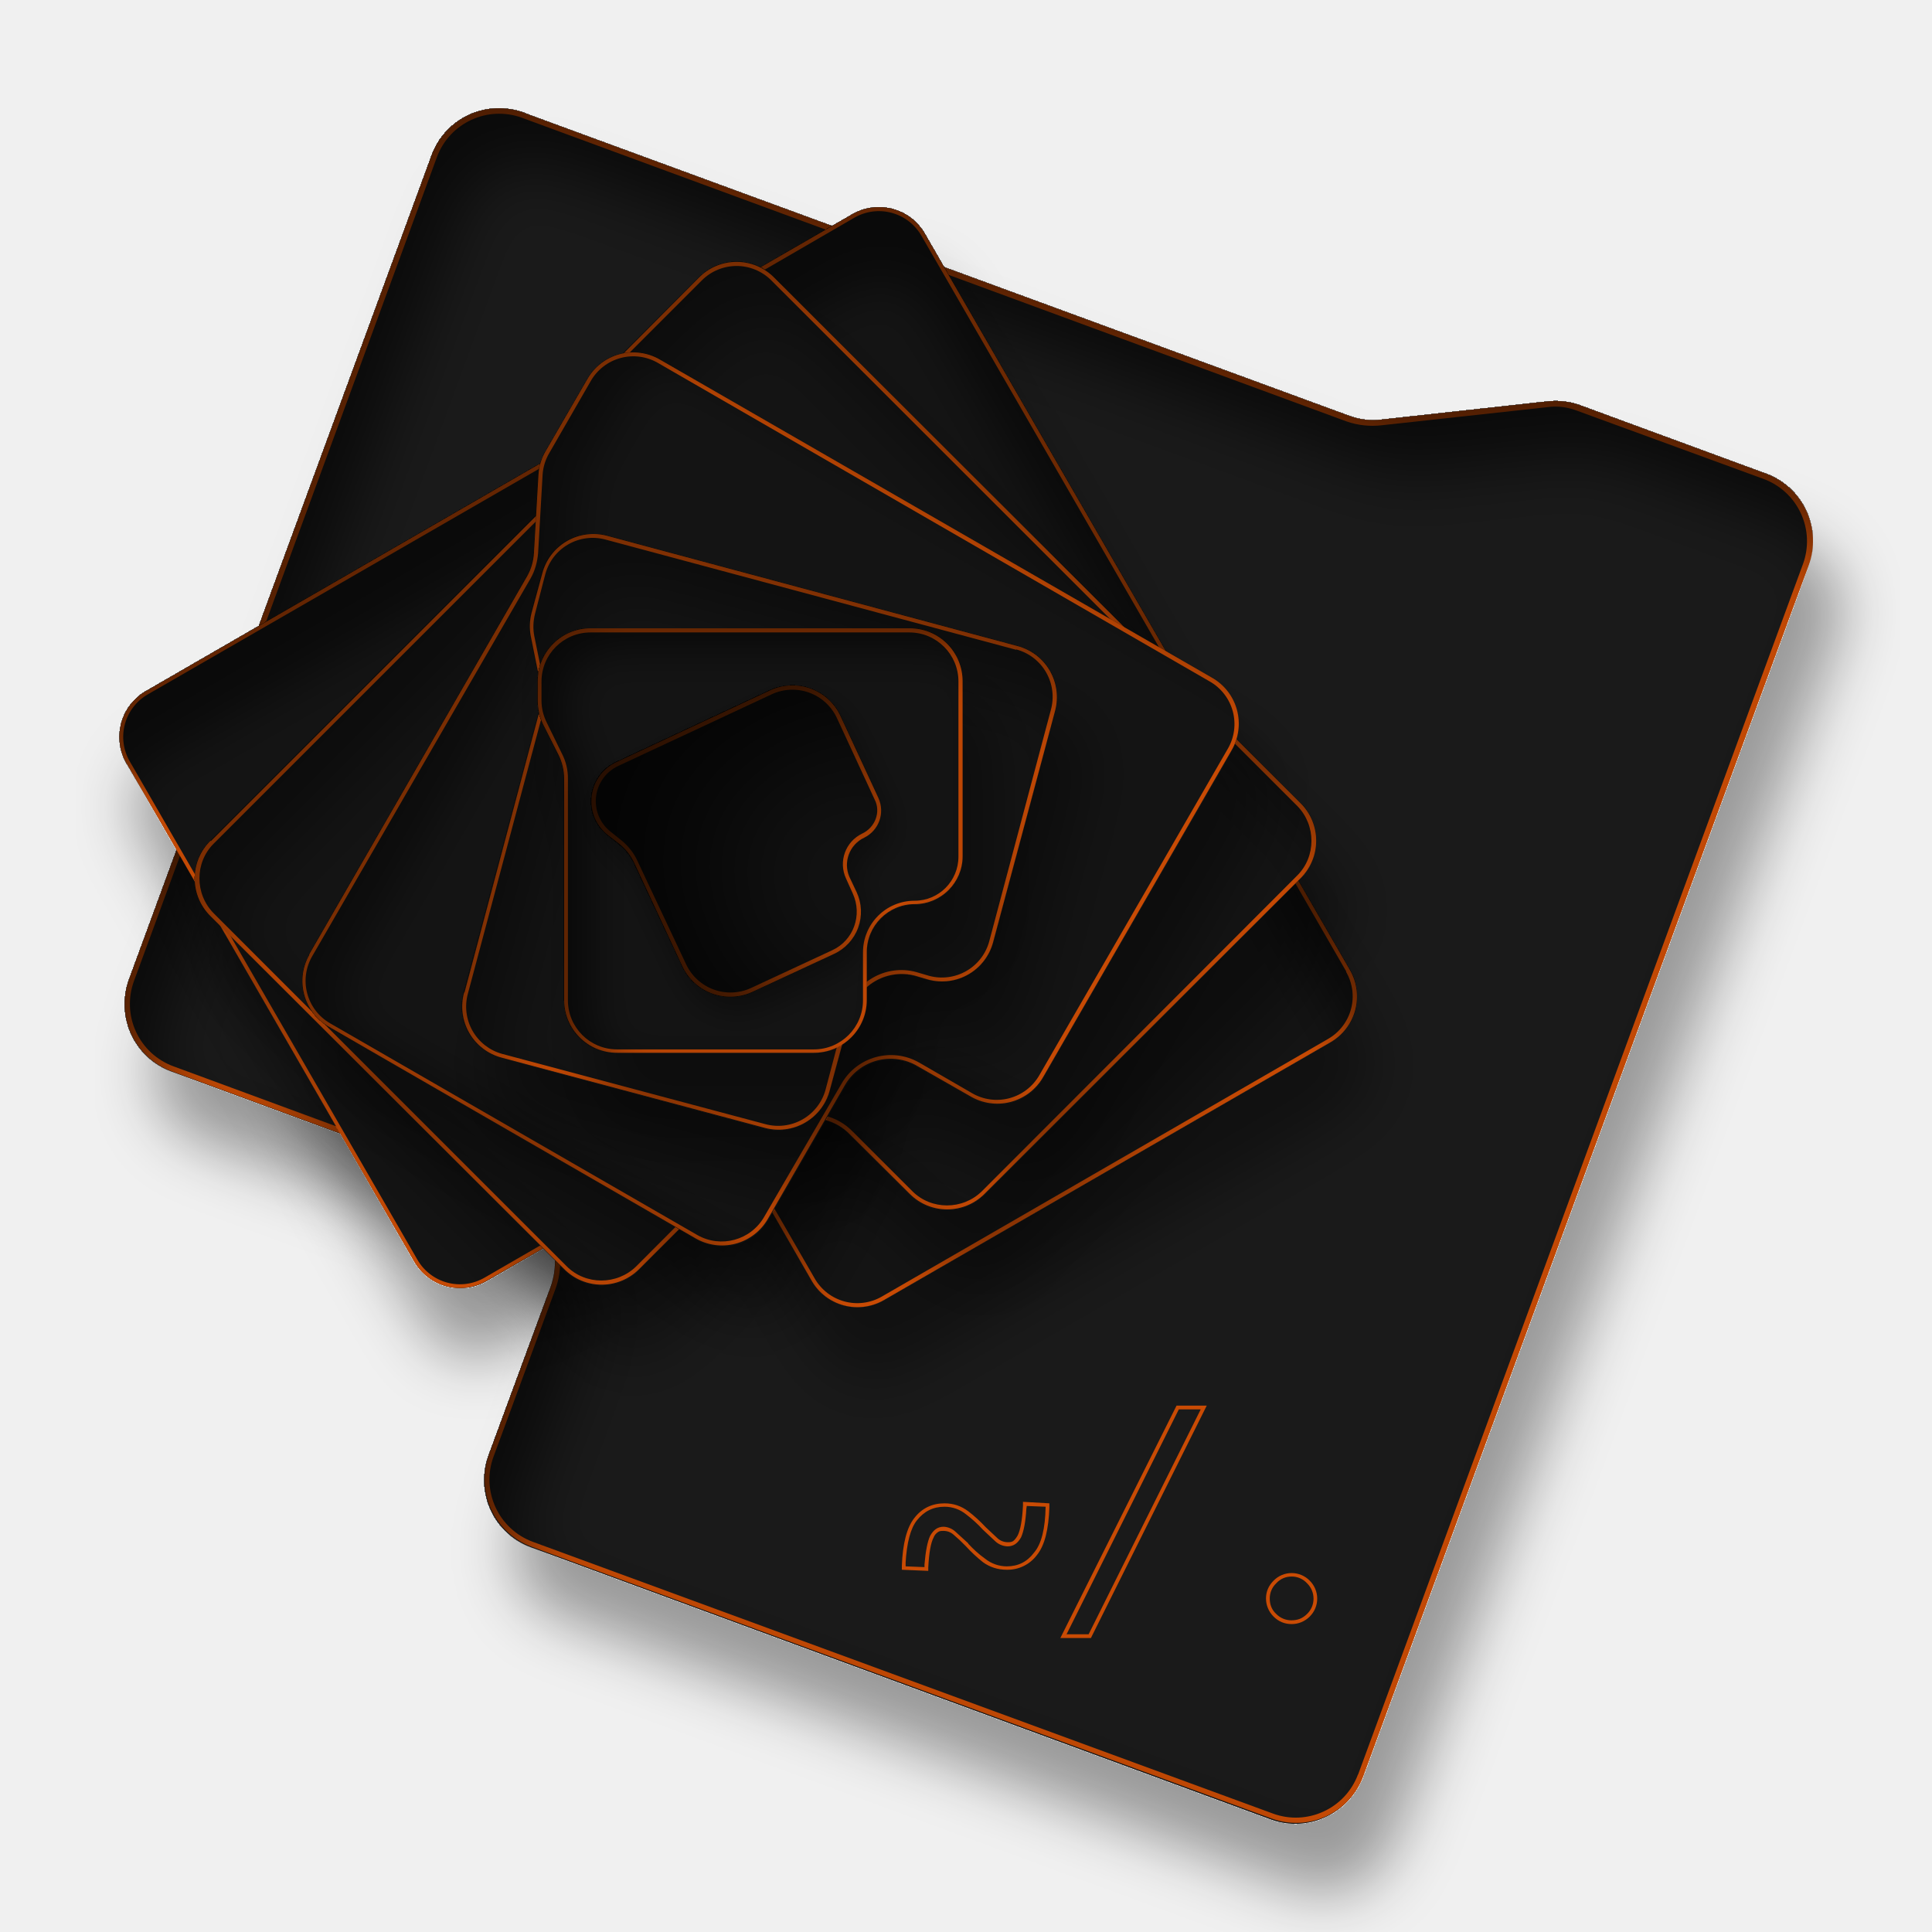
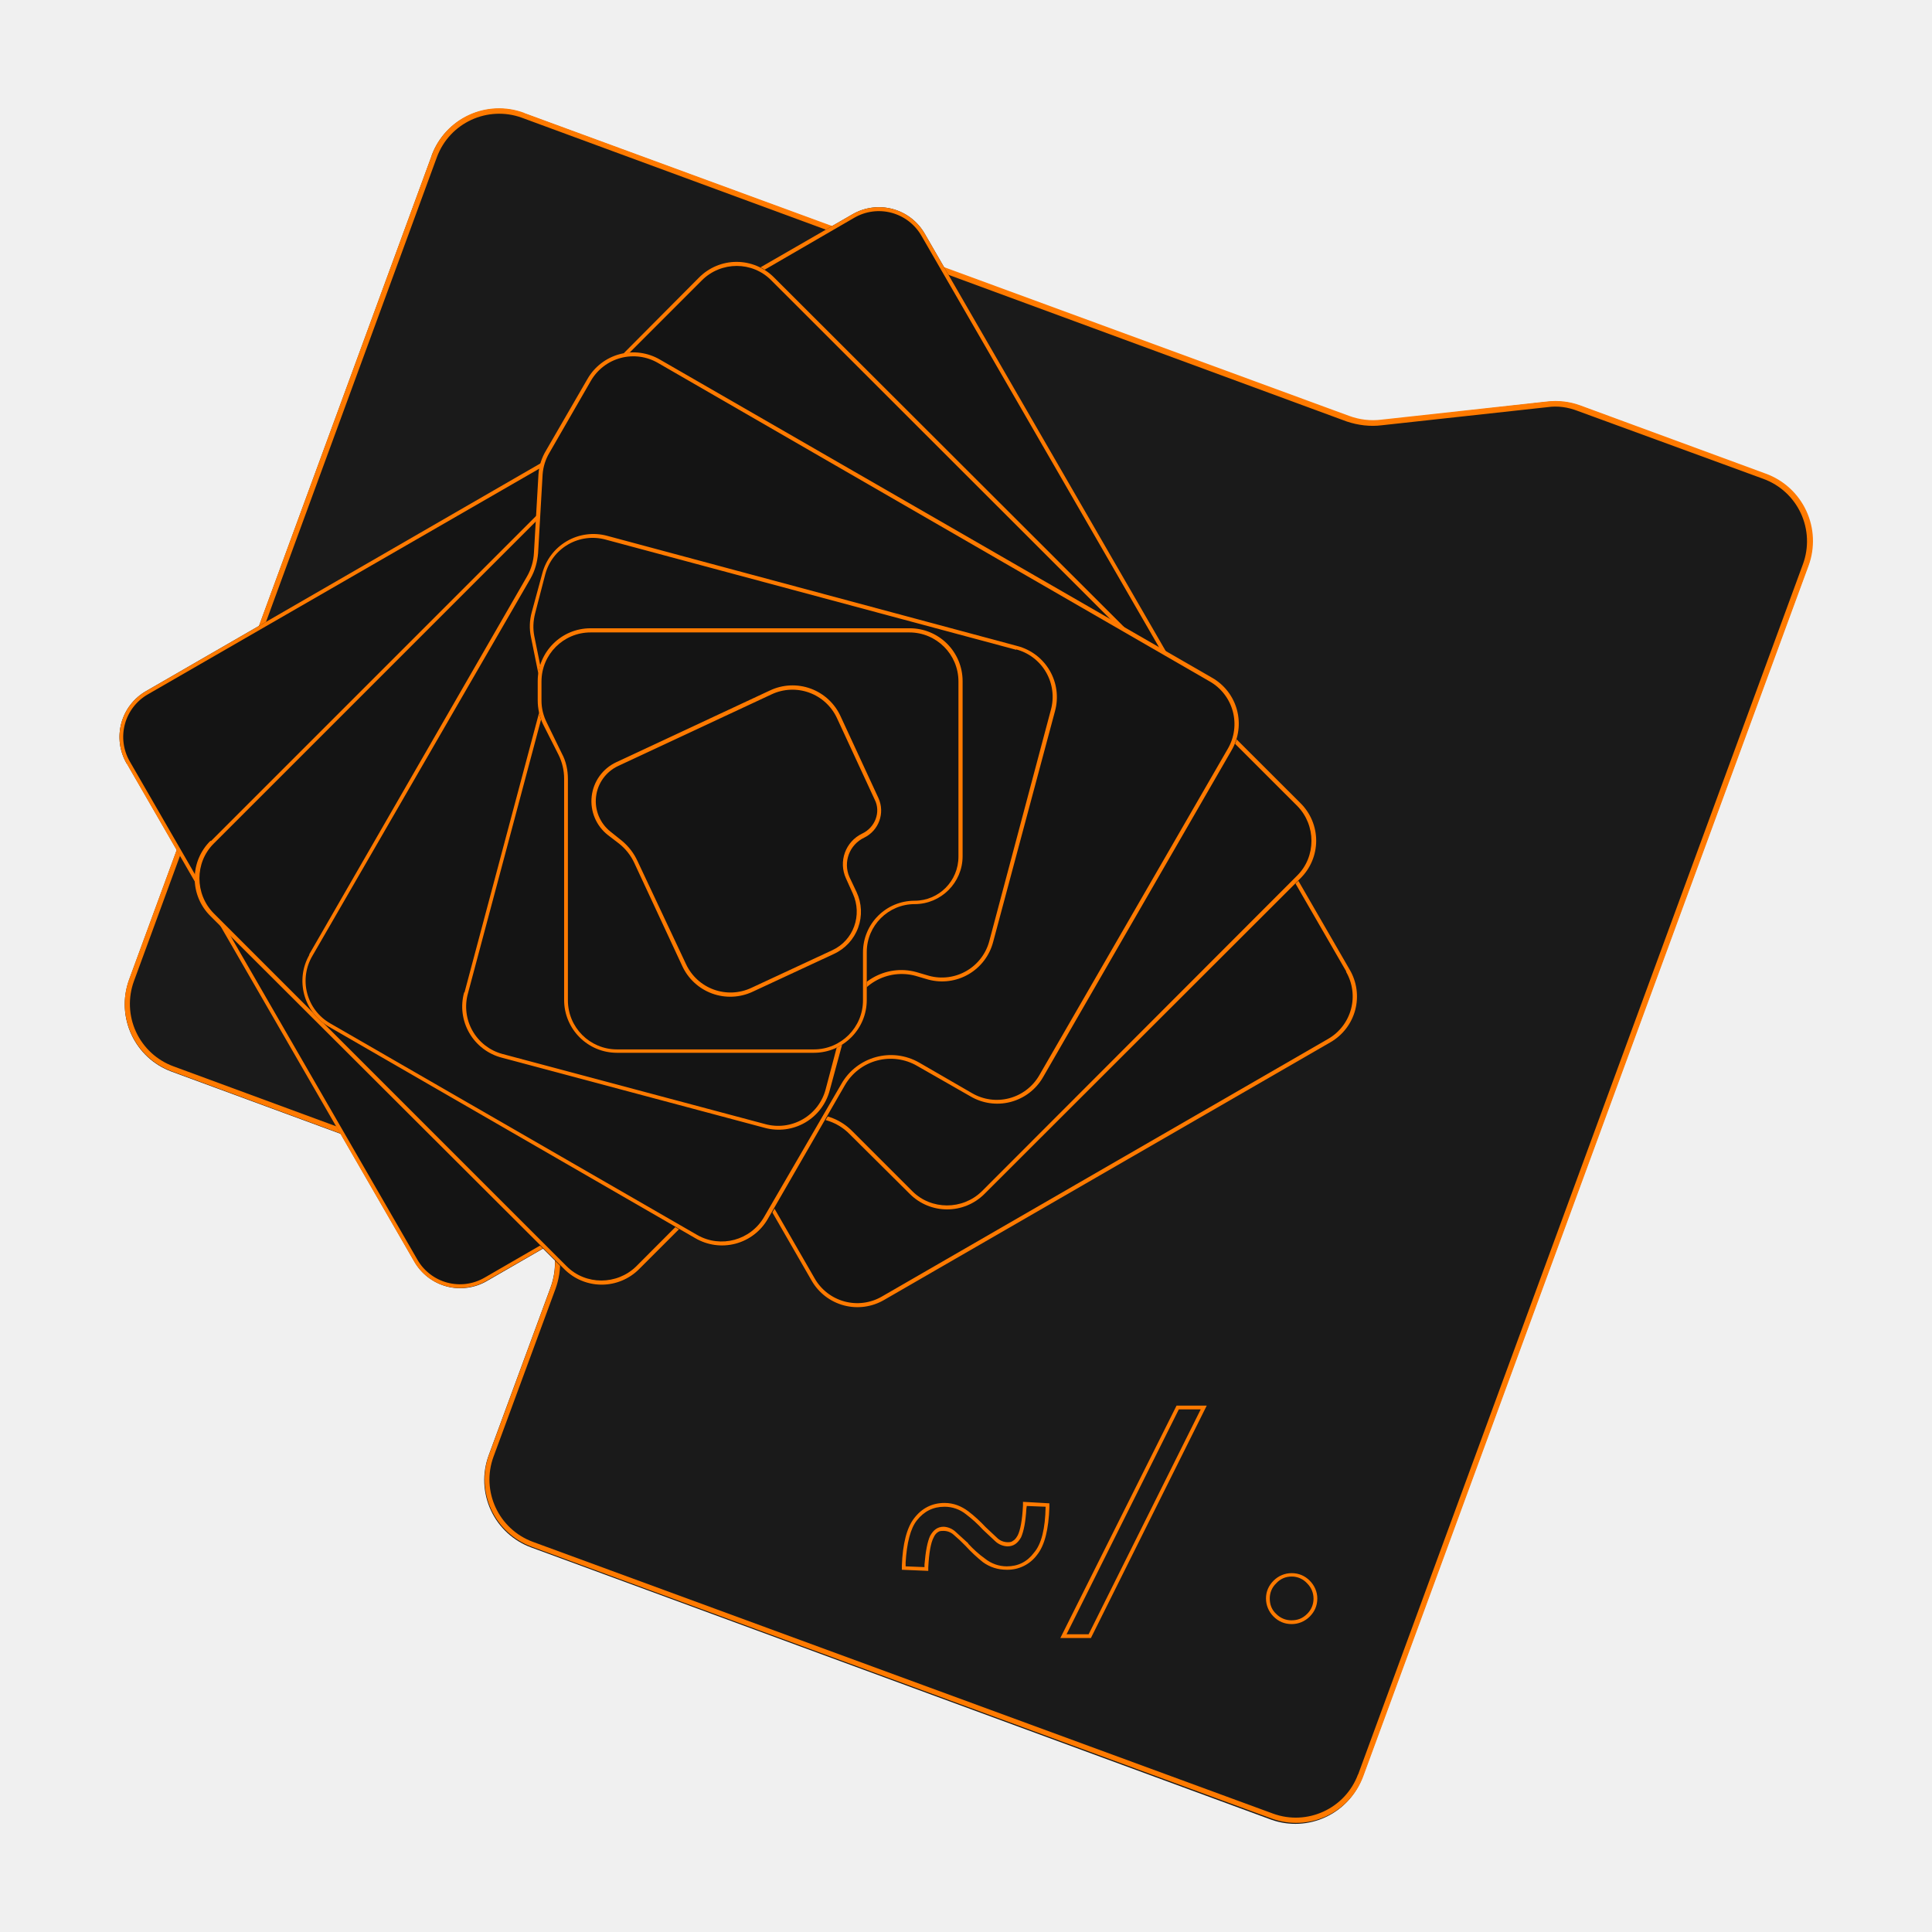
- <svg xmlns="http://www.w3.org/2000/svg" width="512" height="512" fill="none">
-   <g clip-path="url(#a)">
-     <g filter="url(#b)">
-       <path fill="#1A1A1A" d="M114.4 41.2A19 19 0 0 1 138.8 30l218.6 80.4a19 19 0 0 0 8.7 1l43.8-4.9c3-.3 5.9 0 8.7 1l49.2 18.2a19 19 0 0 1 11.3 24.4l-118 320.8a19 19 0 0 1-24.3 11.3l-196-72.1a19 19 0 0 1-11.3-24.4l16.4-44.5a19 19 0 0 0-11.3-24.4L45.5 284a19 19 0 0 1-11.3-24.3l80.2-218.4Z" />
-       <path fill="#C94B04" fill-rule="evenodd" d="m359.9 470.3 117.9-320.8a17.6 17.6 0 0 0-10.5-22.6l-49.2-18c-2.6-1-5.3-1.4-8-1l-43.9 4.8a21 21 0 0 1-9.3-1L138.3 31.2a17.6 17.6 0 0 0-22.5 10.4L35.5 260A17.6 17.6 0 0 0 46 282.6l89 32.8a20.4 20.4 0 0 1 12.2 26.2L130.8 386a17.6 17.6 0 0 0 10.4 22.6l196.1 72a17.6 17.6 0 0 0 22.6-10.4Zm-221-440.4a19 19 0 0 0-24.5 11.3L34.2 259.6a19 19 0 0 0 11.3 24.3l89 32.8A19 19 0 0 1 146 341l-16.4 44.5a19 19 0 0 0 11.3 24.4l196 72a19 19 0 0 0 24.4-11.2l118-320.8a19 19 0 0 0-11.4-24.4l-49.2-18.1a19 19 0 0 0-8.7-1l-43.8 4.8c-3 .4-6 0-8.7-1L138.8 29.9Z" clip-rule="evenodd" />
-     </g>
-     <g filter="url(#c)">
-       <path fill="#141414" d="M33.6 202.4a14 14 0 0 1 5.2-19.3l133-76.8a14 14 0 0 0 4.7-4.4l15.9-24a14 14 0 0 1 4.7-4.5l28.8-16.6a14 14 0 0 1 19.2 5.2l112.6 195a14 14 0 0 1-5.1 19.2l-118.3 68.3a14 14 0 0 1-19.2-5.1l-14.4-25a14 14 0 0 0-19.2-5.2L129 339.5a14 14 0 0 1-19.2-5.2l-76.2-132Z" />
-       <path fill="#C94B04" fill-rule="evenodd" d="m356.8 257.5-112.6-195a13 13 0 0 0-17.8-4.8l-28.8 16.7a13 13 0 0 0-4.3 4l-15.9 24c-1.3 2-3 3.7-5 4.8L39.2 184a13 13 0 0 0-4.8 17.8l76.2 132a13 13 0 0 0 17.8 4.8l52.4-30.3a15.1 15.1 0 0 1 20.7 5.5l14.4 25a13 13 0 0 0 17.8 4.8L352 275.3a13 13 0 0 0 4.7-17.8Zm-318-74.4a14 14 0 0 0-5.2 19.3l76.2 132a14 14 0 0 0 19.2 5l52.5-30.2a14 14 0 0 1 19.2 5.2l14.4 25a14 14 0 0 0 19.2 5.1l118.3-68.3a14 14 0 0 0 5.1-19.2L245.1 62a14 14 0 0 0-19.2-5.2l-28.8 16.6a14 14 0 0 0-4.7 4.5l-15.9 24a14 14 0 0 1-4.7 4.4l-133 76.8Z" clip-rule="evenodd" />
-     </g>
-     <g filter="url(#d)">
-       <path fill="#141414" d="M55.9 242.7a14 14 0 0 1 0-19.9l95.2-95.2a14 14 0 0 0 3.4-5.5l7.8-23.5c.7-2.1 1.9-4 3.4-5.5l19.6-19.6a14 14 0 0 1 19.9 0L344.6 213a14 14 0 0 1 0 19.9l-83.7 83.6a14 14 0 0 1-19.9 0l-15.9-16a14 14 0 0 0-20 0l-35.7 35.9a14 14 0 0 1-20 0L56 242.7Z" />
-       <path fill="#C94B04" fill-rule="evenodd" d="M343.8 213.6 204.4 74.3a13 13 0 0 0-18.4 0l-19.5 19.5a13 13 0 0 0-3.2 5.1l-7.8 23.6a16 16 0 0 1-3.7 5.9l-95.2 95.2c-5 5-5 13.3 0 18.4l93.6 93.6c5 5 13.3 5 18.4 0l35.8-35.9c6-5.9 15.5-5.9 21.4 0l16 16c5 5 13.3 5 18.4 0l83.6-83.7c5-5 5-13.3 0-18.4Zm-288 9.2a14 14 0 0 0 0 20l93.7 93.5a14 14 0 0 0 19.9 0l35.8-35.8a14 14 0 0 1 19.9 0l16 15.9a14 14 0 0 0 19.8 0l83.7-83.6a14 14 0 0 0 0-20L205.2 73.6a14 14 0 0 0-20 0l-19.5 19.6a14 14 0 0 0-3.4 5.5l-7.8 23.5c-.7 2.1-1.9 4-3.4 5.5l-95.2 95.2Z" clip-rule="evenodd" />
-     </g>
-     <g filter="url(#e)">
-       <path fill="#141414" d="M87 272a14 14 0 0 1-5-19l57.8-100.2c1-1.9 1.7-4 1.8-6.2l1.3-20.8a14 14 0 0 1 1.8-6.2l11-19a14 14 0 0 1 19.3-5.2l146.3 84.4a14 14 0 0 1 5.1 19.2l-50 86.6a14 14 0 0 1-19.2 5.2l-14-8.1a14 14 0 0 0-19.2 5.1l-20.4 35.4a14 14 0 0 1-19.3 5.1L87 272.1Z" />
-       <path fill="#C94B04" fill-rule="evenodd" d="M320.6 180.6 174.4 96.2a13 13 0 0 0-17.8 4.7l-11 19.1a13 13 0 0 0-1.8 5.7l-1.2 20.9c-.2 2.3-.8 4.6-2 6.7l-57.8 100a13 13 0 0 0 4.7 17.9l97.3 56.1a13 13 0 0 0 17.7-4.8l20.5-35.3a15.1 15.1 0 0 1 20.6-5.6l14 8.1a13 13 0 0 0 17.8-4.7l50-86.6a13 13 0 0 0-4.8-17.8ZM82 253a14 14 0 0 0 5 19l97.2 56.1a14 14 0 0 0 19.3-5.1l20.4-35.4a14 14 0 0 1 19.2-5.1l14 8a14 14 0 0 0 19.3-5l50-86.7a14 14 0 0 0-5.2-19.2L174.9 95.3a14 14 0 0 0-19.2 5.1l-11 19a14 14 0 0 0-2 6.3l-1.2 20.8a14 14 0 0 1-1.8 6.2L81.9 253Z" clip-rule="evenodd" />
-     </g>
-     <g filter="url(#f)">
-       <path fill="#141414" d="M132.9 280.3a14 14 0 0 1-10-17.3l20.1-75c.6-2 .6-4.3.2-6.4l-2.6-12.8a14 14 0 0 1 .2-6.5l2.8-10.3a14 14 0 0 1 17.2-10l108.8 29.2a14 14 0 0 1 10 17.2L263 249.6a14 14 0 0 1-17.2 10l-3.4-1a14 14 0 0 0-17.2 10l-5.5 20.4a14 14 0 0 1-17.2 10l-69.7-18.7Z" />
-       <path fill="#C94B04" fill-rule="evenodd" d="M269.3 172.2 160.5 143a13 13 0 0 0-16 9.2l-2.7 10.4c-.5 2-.6 4-.2 6l2.6 12.8c.5 2.3.4 4.6-.2 7l-20 74.9a13 13 0 0 0 9.1 16l69.7 18.6a13 13 0 0 0 16-9.2l5.4-20.4c2.2-8 10.5-12.9 18.6-10.7l3.4 1a13 13 0 0 0 16-9.3l16.3-61.2a13 13 0 0 0-9.2-16ZM123 263a14 14 0 0 0 10 17.3l69.7 18.6a14 14 0 0 0 17.2-10l5.5-20.3a14 14 0 0 1 17.2-10l3.4 1a14 14 0 0 0 17.2-10l16.4-61.2a14 14 0 0 0-10-17.2L160.9 142a14 14 0 0 0-17.2 10l-2.8 10.3a14 14 0 0 0-.2 6.5l2.6 12.8a14 14 0 0 1-.2 6.4l-20 75Z" clip-rule="evenodd" />
-     </g>
-     <g filter="url(#g)">
-       <path fill="#141414" d="M163.6 279.1a14 14 0 0 1-14.1-14v-58.7a14 14 0 0 0-1.5-6.3l-4-8a14 14 0 0 1-1.5-6.4v-5.1a14 14 0 0 1 14-14H241a14 14 0 0 1 14 14V227c0 7-5.6 12.7-12.6 12.7s-12.7 5.7-12.7 12.7V265a14 14 0 0 1-14 14h-52.1Z" />
-       <path fill="#C94B04" fill-rule="evenodd" d="M241 167.6h-84.5a13 13 0 0 0-13 13v5.1c0 2 .5 4 1.4 5.8l4 8.2a14 14 0 0 1 1.6 6.7v58.7a13 13 0 0 0 13 13h52.2a13 13 0 0 0 13-13v-12.7c0-7.6 6.1-13.7 13.7-13.7 6.4 0 11.6-5.2 11.6-11.7v-46.4a13 13 0 0 0-13-13ZM149.5 265a14 14 0 0 0 14 14h52.2a14 14 0 0 0 14-14v-12.7c0-7 5.7-12.7 12.7-12.7 7 0 12.7-5.7 12.7-12.7v-46.4a14 14 0 0 0-14.1-14h-84.5a14 14 0 0 0-14 14v5.1c0 2.2.5 4.4 1.4 6.3l4.1 8.1c1 2 1.5 4.2 1.5 6.3V265Z" clip-rule="evenodd" />
-     </g>
-     <g filter="url(#h)">
-       <path fill="#141414" d="M199.5 262.8a14 14 0 0 1-18.7-6.8L168 228.7a14 14 0 0 0-4-5l-3-2.4a11.4 11.4 0 0 1 2.2-19.3l40.7-19a14 14 0 0 1 18.7 6.8l10 21.6a8 8 0 0 1-3.7 10.5 8 8 0 0 0-3.9 10.5l1.9 4c2.9 6.2.2 13.5-6 16.4l-21.5 10Z" />
-       <path fill="#C94B04" fill-rule="evenodd" d="m204.5 184-40.7 19a10.3 10.3 0 0 0-2 17.4l3 2.4c1.8 1.5 3.2 3.3 4.2 5.5l12.8 27.2a13 13 0 0 0 17.3 6.3l21.5-10c5.6-2.6 8-9.3 5.4-15l-1.8-4a9 9 0 0 1 4.3-11.9c3.4-1.6 5-5.7 3.3-9l-10-21.6a13 13 0 0 0-17.3-6.3Zm-23.7 72a14 14 0 0 0 18.7 6.8l21.5-10a12.3 12.3 0 0 0 6-16.4l-1.9-4A8 8 0 0 1 229 222a8 8 0 0 0 3.8-10.5l-10-21.6A14 14 0 0 0 204 183l-40.7 19a11.4 11.4 0 0 0-2.2 19.3l3 2.3a14 14 0 0 1 4 5.1l12.7 27.3Z" clip-rule="evenodd" />
-     </g>
-     <path fill="#C94B04" fill-rule="evenodd" d="m246 416.3-7-.3v-1c.2-5.8 1.3-10.2 3.3-12.7 2-2.6 4.7-3.9 8-3.9 2.4 0 4.4.7 6.3 2.1a37 37 0 0 1 4.6 4.2l3.2 3a4 4 0 0 0 2.6 1c.6 0 1 0 1.5-.3.4-.3.8-.8 1.2-1.5.7-1.4 1.2-4 1.4-7.9v-1l7 .4v1c-.2 5.8-1.2 10.1-3.3 12.7a9.7 9.7 0 0 1-8 3.9c-2.4 0-4.5-.7-6.3-2a39.3 39.3 0 0 1-4.6-4.3 42.9 42.9 0 0 0-3.2-3 4 4 0 0 0-2.6-1c-.6 0-1.1 0-1.5.3a3 3 0 0 0-1.2 1.5c-.7 1.3-1.2 3.9-1.4 7.9v1Zm10.6-7.2c1.3 1.4 2.8 2.8 4.5 4a9.2 9.2 0 0 0 5.7 2c3 0 5.4-1.2 7.2-3.6 2-2.3 3-6.4 3.1-12.2l-5-.2-.1.7c-.2 3.5-.7 6-1.4 7.6-.9 1.6-2 2.4-3.6 2.4a5 5 0 0 1-3.3-1.4l-3.2-3a33.8 33.8 0 0 0-4.5-4.1 9 9 0 0 0-5.7-2c-3 0-5.4 1.2-7.3 3.6-1.7 2.1-2.7 6-3 11.2v1l5 .2v-.7c.3-3.6.8-6.1 1.5-7.6.9-1.6 2-2.4 3.6-2.4a5 5 0 0 1 3.2 1.4l3.3 3Zm24.4 25 30.8-61.6h8l-30.7 61.6h-8Zm1.6-1h5.9l29.7-59.6h-5.8l-29.8 59.7Zm59.7-2.7c-1.9 0-3.5-.7-4.8-2-1.3-1.3-2-3-2-4.8 0-1.8.7-3.4 2-4.7a6.7 6.7 0 0 1 9.6 0 6.7 6.7 0 0 1 0 9.5c-1.3 1.3-3 2-4.8 2Zm-4.1-10.8a5.5 5.5 0 0 0-1.7 4c0 1.6.5 3 1.7 4.1a5.6 5.6 0 0 0 4 1.7c1.7 0 3-.5 4.2-1.7a5.6 5.6 0 0 0 1.7-4c0-1.6-.6-3-1.7-4.1a5.5 5.5 0 0 0-4.1-1.8c-1.6 0-3 .6-4.1 1.8Z" clip-rule="evenodd" />
-   </g>
-   <defs>
-     <filter id="b" width="478.3" height="488.4" x="25.3" y="28.8" color-interpolation-filters="sRGB" filterUnits="userSpaceOnUse">
-       <feFlood flood-opacity="0" result="BackgroundImageFix" />
-       <feColorMatrix in="SourceAlpha" result="hardAlpha" values="0 0 0 0 0 0 0 0 0 0 0 0 0 0 0 0 0 0 127 0" />
-       <feOffset dx="7.8" dy="18.4" />
-       <feGaussianBlur stdDeviation="7.8" />
-       <feComposite in2="hardAlpha" operator="out" />
-       <feColorMatrix values="0 0 0 0 0 0 0 0 0 0 0 0 0 0 0 0 0 0 0.36 0" />
-       <feBlend in2="BackgroundImageFix" result="effect1_dropShadow_18_399" />
-       <feBlend in="SourceGraphic" in2="effect1_dropShadow_18_399" result="shape" />
-       <feColorMatrix in="SourceAlpha" result="hardAlpha" values="0 0 0 0 0 0 0 0 0 0 0 0 0 0 0 0 0 0 127 0" />
-       <feOffset dx="7.8" dy="13.6" />
-       <feGaussianBlur stdDeviation="8.7" />
-       <feComposite in2="hardAlpha" k2="-1" k3="1" operator="arithmetic" />
-       <feColorMatrix values="0 0 0 0 0 0 0 0 0 0 0 0 0 0 0 0 0 0 0.62 0" />
-       <feBlend in2="shape" result="effect2_innerShadow_18_399" />
-     </filter>
-     <filter id="c" width="358.9" height="325.4" x="20.1" y="54.9" color-interpolation-filters="sRGB" filterUnits="userSpaceOnUse">
-       <feFlood flood-opacity="0" result="BackgroundImageFix" />
-       <feColorMatrix in="SourceAlpha" result="hardAlpha" values="0 0 0 0 0 0 0 0 0 0 0 0 0 0 0 0 0 0 127 0" />
-       <feOffset dx="3.9" dy="18.4" />
-       <feGaussianBlur stdDeviation="7.8" />
-       <feComposite in2="hardAlpha" operator="out" />
-       <feColorMatrix values="0 0 0 0 0 0 0 0 0 0 0 0 0 0 0 0 0 0 0.36 0" />
-       <feBlend in2="BackgroundImageFix" result="effect1_dropShadow_18_399" />
-       <feBlend in="SourceGraphic" in2="effect1_dropShadow_18_399" result="shape" />
-       <feColorMatrix in="SourceAlpha" result="hardAlpha" values="0 0 0 0 0 0 0 0 0 0 0 0 0 0 0 0 0 0 127 0" />
-       <feOffset dx="1" dy="19.4" />
-       <feGaussianBlur stdDeviation="6.3" />
-       <feComposite in2="hardAlpha" k2="-1" k3="1" operator="arithmetic" />
-       <feColorMatrix values="0 0 0 0 0 0 0 0 0 0 0 0 0 0 0 0 0 0 0.5 0" />
-       <feBlend in2="shape" result="effect2_innerShadow_18_399" />
-     </filter>
-     <filter id="d" width="327.9" height="305" x="44" y="69.4" color-interpolation-filters="sRGB" filterUnits="userSpaceOnUse">
-       <feFlood flood-opacity="0" result="BackgroundImageFix" />
-       <feColorMatrix in="SourceAlpha" result="hardAlpha" values="0 0 0 0 0 0 0 0 0 0 0 0 0 0 0 0 0 0 127 0" />
-       <feOffset dx="7.8" dy="18.4" />
-       <feGaussianBlur stdDeviation="7.8" />
-       <feComposite in2="hardAlpha" operator="out" />
-       <feColorMatrix values="0 0 0 0 0 0 0 0 0 0 0 0 0 0 0 0 0 0 0.36 0" />
-       <feBlend in2="BackgroundImageFix" result="effect1_dropShadow_18_399" />
-       <feBlend in="SourceGraphic" in2="effect1_dropShadow_18_399" result="shape" />
-       <feColorMatrix in="SourceAlpha" result="hardAlpha" values="0 0 0 0 0 0 0 0 0 0 0 0 0 0 0 0 0 0 127 0" />
-       <feOffset dx="7.8" dy="13.6" />
-       <feGaussianBlur stdDeviation="8.7" />
-       <feComposite in2="hardAlpha" k2="-1" k3="1" operator="arithmetic" />
-       <feColorMatrix values="0 0 0 0 0 0 0 0 0 0 0 0 0 0 0 0 0 0 0.4 0" />
-       <feBlend in2="shape" result="effect2_innerShadow_18_399" />
-     </filter>
-     <filter id="e" width="279.3" height="270.7" x="72.2" y="93.4" color-interpolation-filters="sRGB" filterUnits="userSpaceOnUse">
-       <feFlood flood-opacity="0" result="BackgroundImageFix" />
-       <feColorMatrix in="SourceAlpha" result="hardAlpha" values="0 0 0 0 0 0 0 0 0 0 0 0 0 0 0 0 0 0 127 0" />
-       <feOffset dx="7.8" dy="18.4" />
-       <feGaussianBlur stdDeviation="7.8" />
-       <feComposite in2="hardAlpha" operator="out" />
-       <feColorMatrix values="0 0 0 0 0 0 0 0 0 0 0 0 0 0 0 0 0 0 0.36 0" />
-       <feBlend in2="BackgroundImageFix" result="effect1_dropShadow_18_399" />
-       <feBlend in="SourceGraphic" in2="effect1_dropShadow_18_399" result="shape" />
-       <feColorMatrix in="SourceAlpha" result="hardAlpha" values="0 0 0 0 0 0 0 0 0 0 0 0 0 0 0 0 0 0 127 0" />
-       <feOffset dx="10.7" dy="3.9" />
-       <feGaussianBlur stdDeviation="5.8" />
-       <feComposite in2="hardAlpha" k2="-1" k3="1" operator="arithmetic" />
-       <feColorMatrix values="0 0 0 0 0 0 0 0 0 0 0 0 0 0 0 0 0 0 0.4 0" />
-       <feBlend in2="shape" result="effect2_innerShadow_18_399" />
-     </filter>
-     <filter id="f" width="188.6" height="191.8" x="114.7" y="141.5" color-interpolation-filters="sRGB" filterUnits="userSpaceOnUse">
-       <feFlood flood-opacity="0" result="BackgroundImageFix" />
-       <feColorMatrix in="SourceAlpha" result="hardAlpha" values="0 0 0 0 0 0 0 0 0 0 0 0 0 0 0 0 0 0 127 0" />
-       <feOffset dx="7.8" dy="18.4" />
-       <feGaussianBlur stdDeviation="7.8" />
-       <feComposite in2="hardAlpha" operator="out" />
-       <feColorMatrix values="0 0 0 0 0 0 0 0 0 0 0 0 0 0 0 0 0 0 0.36 0" />
-       <feBlend in2="BackgroundImageFix" result="effect1_dropShadow_18_399" />
-       <feBlend in="SourceGraphic" in2="effect1_dropShadow_18_399" result="shape" />
-       <feColorMatrix in="SourceAlpha" result="hardAlpha" values="0 0 0 0 0 0 0 0 0 0 0 0 0 0 0 0 0 0 127 0" />
-       <feOffset dx="7.8" dy="13.6" />
-       <feGaussianBlur stdDeviation="8.7" />
-       <feComposite in2="hardAlpha" k2="-1" k3="1" operator="arithmetic" />
-       <feColorMatrix values="0 0 0 0 0 0 0 0 0 0 0 0 0 0 0 0 0 0 0.4 0" />
-       <feBlend in2="shape" result="effect2_innerShadow_18_399" />
-     </filter>
-     <filter id="g" width="143.6" height="146.5" x="134.7" y="166.5" color-interpolation-filters="sRGB" filterUnits="userSpaceOnUse">
-       <feFlood flood-opacity="0" result="BackgroundImageFix" />
-       <feColorMatrix in="SourceAlpha" result="hardAlpha" values="0 0 0 0 0 0 0 0 0 0 0 0 0 0 0 0 0 0 127 0" />
-       <feOffset dx="7.8" dy="18.4" />
-       <feGaussianBlur stdDeviation="7.8" />
-       <feComposite in2="hardAlpha" operator="out" />
-       <feColorMatrix values="0 0 0 0 0 0 0 0 0 0 0 0 0 0 0 0 0 0 0.36 0" />
-       <feBlend in2="BackgroundImageFix" result="effect1_dropShadow_18_399" />
-       <feBlend in="SourceGraphic" in2="effect1_dropShadow_18_399" result="shape" />
-       <feColorMatrix in="SourceAlpha" result="hardAlpha" values="0 0 0 0 0 0 0 0 0 0 0 0 0 0 0 0 0 0 127 0" />
-       <feOffset dx="6.8" dy="4.8" />
-       <feGaussianBlur stdDeviation="5.8" />
-       <feComposite in2="hardAlpha" k2="-1" k3="1" operator="arithmetic" />
-       <feColorMatrix values="0 0 0 0 0 0 0 0 0 0 0 0 0 0 0 0 0 0 0.6 0" />
-       <feBlend in2="shape" result="effect2_innerShadow_18_399" />
-     </filter>
-     <filter id="h" width="110.7" height="97.9" x="150.9" y="177.8" color-interpolation-filters="sRGB" filterUnits="userSpaceOnUse">
-       <feFlood flood-opacity="0" result="BackgroundImageFix" />
-       <feColorMatrix in="SourceAlpha" result="hardAlpha" values="0 0 0 0 0 0 0 0 0 0 0 0 0 0 0 0 0 0 127 0" />
-       <feOffset dx="1.9" dy="3.9" />
-       <feGaussianBlur stdDeviation="3.9" />
-       <feComposite in2="hardAlpha" operator="out" />
-       <feColorMatrix values="0 0 0 0 0 0 0 0 0 0 0 0 0 0 0 0 0 0 0.36 0" />
-       <feBlend in2="BackgroundImageFix" result="effect1_dropShadow_18_399" />
-       <feBlend in="SourceGraphic" in2="effect1_dropShadow_18_399" result="shape" />
-       <feColorMatrix in="SourceAlpha" result="hardAlpha" values="0 0 0 0 0 0 0 0 0 0 0 0 0 0 0 0 0 0 127 0" />
-       <feOffset dx="28.1" dy="11.6" />
-       <feGaussianBlur stdDeviation="19.4" />
-       <feComposite in2="hardAlpha" k2="-1" k3="1" operator="arithmetic" />
-       <feColorMatrix values="0 0 0 0 0 0 0 0 0 0 0 0 0 0 0 0 0 0 0.82 0" />
-       <feBlend in2="shape" result="effect2_innerShadow_18_399" />
-     </filter>
-     <clipPath id="a">
-       <path fill="#fff" d="M0 0h512v512H0z" />
-     </clipPath>
-   </defs>
+ <svg xmlns="http://www.w3.org/2000/svg" fill="none" viewBox="0 0 512 512">
+   <path d="M114.4 41.2A19 19 0 0 1 138.8 30l218.6 80.4a19 19 0 0 0 8.7 1l43.8-4.9c3-.3 5.9 0 8.7 1l49.2 18.2a19 19 0 0 1 11.3 24.4l-118 320.8a19 19 0 0 1-24.3 11.3l-196-72.1a19 19 0 0 1-11.3-24.4l16.4-44.5a19 19 0 0 0-11.3-24.4l-89.1-32.8a19 19 0 0 1-11.3-24.3l80.2-218.4Z" fill="#1A1A1A" />
+   <path fill-rule="evenodd" clip-rule="evenodd" d="m359.9 470.3 117.9-320.8a17.6 17.6 0 0 0-10.5-22.6l-49.2-18c-2.6-1-5.3-1.4-8-1l-43.9 4.8c-3.1.4-6.3 0-9.3-1L138.3 31.2a17.6 17.6 0 0 0-22.5 10.4L35.5 260A17.6 17.6 0 0 0 46 282.6l89 32.8a20.4 20.4 0 0 1 12.2 26.2L130.8 386a17.6 17.6 0 0 0 10.4 22.6l196.1 72a17.6 17.6 0 0 0 22.6-10.4Zm-221-440.4a19 19 0 0 0-24.5 11.3L34.2 259.6a19 19 0 0 0 11.3 24.3l89 32.8A19 19 0 0 1 146 341l-16.4 44.5a19 19 0 0 0 11.3 24.4l196 72a19 19 0 0 0 24.4-11.2l118-320.8a19 19 0 0 0-11.4-24.4l-49.2-18.1a19 19 0 0 0-8.7-1l-43.8 4.8c-3 .4-6 0-8.7-1L138.8 29.9Z" fill="#FF7A00" />
+   <path d="M33.6 202.4a14 14 0 0 1 5.2-19.3l133-76.8a14 14 0 0 0 4.7-4.4l15.9-24a14 14 0 0 1 4.7-4.5l28.8-16.6a14 14 0 0 1 19.2 5.2l112.6 195a14 14 0 0 1-5.1 19.2l-118.3 68.3a14 14 0 0 1-19.2-5.1l-14.4-25a14 14 0 0 0-19.2-5.2L129 339.5a14 14 0 0 1-19.2-5.2l-76.2-132Z" fill="#141414" />
+   <path fill-rule="evenodd" clip-rule="evenodd" d="m356.8 257.5-112.6-195a13 13 0 0 0-17.8-4.8l-28.8 16.7a13 13 0 0 0-4.3 4l-15.9 24c-1.3 2-3 3.7-5 4.8L39.2 184a13 13 0 0 0-4.8 17.8l76.2 132a13 13 0 0 0 17.8 4.8l52.4-30.3a15.1 15.1 0 0 1 20.7 5.5l14.4 25a13 13 0 0 0 17.8 4.8l118.3-68.3a13 13 0 0 0 4.7-17.8Zm-318-74.4a14 14 0 0 0-5.2 19.3l76.2 132a14 14 0 0 0 19.2 5l52.5-30.2a14 14 0 0 1 19.2 5.2l14.4 25a14 14 0 0 0 19.2 5.1l118.3-68.3a14 14 0 0 0 5.1-19.2L245.1 62a14 14 0 0 0-19.2-5.2l-28.8 16.6a14 14 0 0 0-4.7 4.5l-15.9 24a14 14 0 0 1-4.7 4.4l-133 76.8Z" fill="#FF7A00" />
+   <path d="M55.9 242.7a14 14 0 0 1 0-19.9l95.2-95.2a14 14 0 0 0 3.4-5.5l7.8-23.5c.7-2.1 1.9-4 3.4-5.5l19.6-19.6a14 14 0 0 1 19.9 0L344.6 213a14 14 0 0 1 0 19.9l-83.7 83.6a14 14 0 0 1-19.9 0l-15.9-16a14 14 0 0 0-20 0l-35.7 35.9a14 14 0 0 1-20 0L56 242.7Z" fill="#141414" />
+   <path fill-rule="evenodd" clip-rule="evenodd" d="M343.8 213.6 204.4 74.3c-5-5.1-13.3-5.1-18.4 0l-19.5 19.5a13 13 0 0 0-3.2 5.1l-7.8 23.6c-.8 2.2-2 4.2-3.7 5.9l-95.2 95.2c-5 5-5 13.3 0 18.4l93.6 93.6c5 5 13.3 5 18.4 0l35.8-35.9c6-5.9 15.5-5.9 21.4 0l16 16c5 5 13.3 5 18.4 0l83.6-83.7c5-5 5-13.3 0-18.4Zm-288 9.2a14 14 0 0 0 0 20l93.7 93.5a14 14 0 0 0 19.9 0l35.8-35.8a14 14 0 0 1 19.9 0l16 15.9a14 14 0 0 0 19.8 0l83.7-83.6a14 14 0 0 0 0-20L205.2 73.6a14 14 0 0 0-20 0l-19.5 19.6a14 14 0 0 0-3.4 5.5l-7.8 23.5c-.7 2.1-1.9 4-3.4 5.5l-95.2 95.2Z" fill="#FF7A00" />
+   <path d="M87 272A14 14 0 0 1 82 253l57.8-100.2c1-1.9 1.7-4 1.8-6.2l1.3-20.8a14 14 0 0 1 1.8-6.2l11-19a14 14 0 0 1 19.3-5.2l146.3 84.4a14 14 0 0 1 5.1 19.2l-50 86.6a14 14 0 0 1-19.2 5.2l-14-8.1a14 14 0 0 0-19.2 5.1l-20.4 35.4a14 14 0 0 1-19.3 5.1L87 272.1Z" fill="#141414" />
+   <path fill-rule="evenodd" clip-rule="evenodd" d="M320.6 180.6 174.4 96.2a13 13 0 0 0-17.8 4.7l-11 19.1a13 13 0 0 0-1.8 5.7l-1.2 20.9c-.2 2.3-.8 4.6-2 6.7l-57.8 100a13 13 0 0 0 4.7 17.9l97.3 56.1a13 13 0 0 0 17.7-4.8l20.5-35.3a15.1 15.1 0 0 1 20.6-5.6l14 8.1a13 13 0 0 0 17.8-4.7l50-86.6a13 13 0 0 0-4.8-17.8ZM82 253A14 14 0 0 0 87 272l97.2 56.1a14 14 0 0 0 19.3-5.1l20.4-35.4a14 14 0 0 1 19.2-5.1l14 8a14 14 0 0 0 19.3-5l50-86.7a14 14 0 0 0-5.2-19.2L174.9 95.3a14 14 0 0 0-19.2 5.1l-11 19a14 14 0 0 0-2 6.3l-1.2 20.8a14 14 0 0 1-1.8 6.2L81.9 253Z" fill="#FF7A00" />
+   <path d="M132.9 280.3a14 14 0 0 1-10-17.3l20.1-75c.6-2 .6-4.3.2-6.4l-2.6-12.8a14 14 0 0 1 .2-6.5l2.8-10.3a14 14 0 0 1 17.2-10l108.8 29.2a14 14 0 0 1 10 17.2L263 249.6a14 14 0 0 1-17.2 10l-3.4-1a14 14 0 0 0-17.2 10l-5.5 20.4a14 14 0 0 1-17.2 10l-69.7-18.7Z" fill="#141414" />
+   <path fill-rule="evenodd" clip-rule="evenodd" d="M269.3 172.2 160.5 143a13 13 0 0 0-16 9.2l-2.7 10.4c-.5 2-.6 4-.2 6l2.6 12.8c.5 2.3.4 4.6-.2 7l-20 74.9a13 13 0 0 0 9.1 16l69.7 18.6a13 13 0 0 0 16-9.2l5.4-20.4c2.2-8 10.5-12.9 18.6-10.7l3.4 1a13 13 0 0 0 16-9.3l16.3-61.2a13 13 0 0 0-9.2-16ZM123 263a14 14 0 0 0 10 17.3l69.7 18.6a14 14 0 0 0 17.2-10l5.5-20.3a14 14 0 0 1 17.2-10l3.4 1a14 14 0 0 0 17.2-10l16.4-61.2a14 14 0 0 0-10-17.2L160.9 142a14 14 0 0 0-17.2 10l-2.8 10.3a14 14 0 0 0-.2 6.5l2.6 12.8a14 14 0 0 1-.2 6.4l-20 75Z" fill="#FF7A00" />
+   <path d="M163.6 279.1a14 14 0 0 1-14.1-14v-58.7a14 14 0 0 0-1.5-6.3l-4-8a14 14 0 0 1-1.5-6.4v-5.1a14 14 0 0 1 14-14H241a14 14 0 0 1 14 14V227c0 7-5.6 12.7-12.6 12.7s-12.7 5.7-12.7 12.7V265a14 14 0 0 1-14 14h-52.1Z" fill="#141414" />
+   <path fill-rule="evenodd" clip-rule="evenodd" d="M241 167.6h-84.5a13 13 0 0 0-13 13v5.1c0 2 .5 4 1.4 5.8l4 8.2c1.1 2 1.6 4.4 1.6 6.7v58.7a13 13 0 0 0 13 13h52.2a13 13 0 0 0 13-13v-12.7c0-7.6 6.1-13.7 13.7-13.7 6.4 0 11.6-5.2 11.6-11.7v-46.4a13 13 0 0 0-13-13ZM149.5 265a14 14 0 0 0 14 14h52.2a14 14 0 0 0 14-14v-12.7c0-7 5.7-12.7 12.7-12.7 7 0 12.7-5.7 12.7-12.7v-46.4a14 14 0 0 0-14.1-14h-84.5a14 14 0 0 0-14 14v5.1c0 2.2.5 4.4 1.4 6.3l4.1 8.1c1 2 1.5 4.2 1.5 6.3v58.7Z" fill="#FF7A00" />
+   <path d="M199.5 262.8a14 14 0 0 1-18.7-6.8L168 228.7a14 14 0 0 0-4-5l-3-2.4a11.4 11.4 0 0 1 2.2-19.3l40.7-19a14 14 0 0 1 18.7 6.8l10 21.6a8 8 0 0 1-3.7 10.5 8 8 0 0 0-3.9 10.5l1.9 4c2.9 6.2.2 13.5-6 16.4l-21.5 10Z" fill="#141414" />
+   <path fill-rule="evenodd" clip-rule="evenodd" d="m204.5 184-40.7 19a10.3 10.3 0 0 0-2 17.4l3 2.4c1.8 1.5 3.2 3.3 4.2 5.5l12.8 27.2a13 13 0 0 0 17.3 6.3l21.5-10c5.6-2.6 8-9.3 5.4-15l-1.8-4a9 9 0 0 1 4.3-11.9c3.4-1.6 5-5.7 3.3-9l-10-21.6a13 13 0 0 0-17.3-6.3Zm-23.7 72a14 14 0 0 0 18.7 6.8l21.5-10a12.3 12.3 0 0 0 6-16.4l-1.9-4A8 8 0 0 1 229 222a8 8 0 0 0 3.8-10.5l-10-21.6A14 14 0 0 0 204 183l-40.7 19a11.4 11.4 0 0 0-2.2 19.3l3 2.3a14 14 0 0 1 4 5.1l12.7 27.3ZM246 416.3l-7-.3v-1c.2-5.8 1.3-10.2 3.3-12.7 2-2.6 4.7-4 8-4 2.4 0 4.4.8 6.3 2.2 1.7 1.3 3.2 2.7 4.6 4.2l3.2 3a4 4 0 0 0 2.6 1c.6 0 1 0 1.5-.4.4-.2.8-.7 1.2-1.4.7-1.4 1.2-4 1.4-7.9v-1l7 .4v1c-.2 5.8-1.2 10.1-3.3 12.7a9.7 9.7 0 0 1-8 3.9c-2.4 0-4.5-.7-6.3-2a39.2 39.2 0 0 1-4.6-4.3 43.1 43.1 0 0 0-3.2-3 4 4 0 0 0-2.6-1c-.6 0-1.1 0-1.5.3-.5.3-.9.8-1.2 1.5-.7 1.3-1.2 3.9-1.4 7.9v1Zm10.6-7.2c1.3 1.4 2.8 2.8 4.5 4a9.2 9.2 0 0 0 5.7 2c3 0 5.4-1.2 7.2-3.6 2-2.3 3-6.4 3.1-12.2l-5-.2-.1.7c-.2 3.5-.7 6-1.4 7.6-.9 1.6-2 2.4-3.6 2.4a5 5 0 0 1-3.3-1.4l-3.2-3a33.7 33.7 0 0 0-4.5-4.1 9 9 0 0 0-5.7-2c-3 0-5.4 1.2-7.3 3.6-1.7 2.1-2.7 6-3 11.2v1l5 .2v-.7c.3-3.6.8-6.1 1.5-7.6.9-1.6 2-2.4 3.6-2.4a5 5 0 0 1 3.2 1.4l3.3 3Zm24.4 25 30.8-61.6h8l-30.7 61.6h-8Zm1.6-1h5.9l29.7-59.6h-5.8l-29.8 59.7Zm59.7-2.7c-1.9 0-3.5-.7-4.8-2-1.3-1.3-2-3-2-4.8 0-1.8.7-3.4 2-4.7 1.3-1.3 3-2 4.8-2 1.9 0 3.5.7 4.8 2 1.3 1.3 2 3 2 4.7 0 1.9-.7 3.5-2 4.8-1.3 1.3-3 2-4.8 2Zm-4.1-10.8a5.5 5.5 0 0 0-1.7 4c0 1.6.5 3 1.7 4.1a5.6 5.6 0 0 0 4 1.7c1.7 0 3-.5 4.2-1.7a5.6 5.6 0 0 0 1.7-4c0-1.6-.6-3-1.7-4.1a5.5 5.5 0 0 0-4.1-1.8c-1.6 0-3 .6-4.1 1.8Z" fill="#FF7A00" />
</svg>
